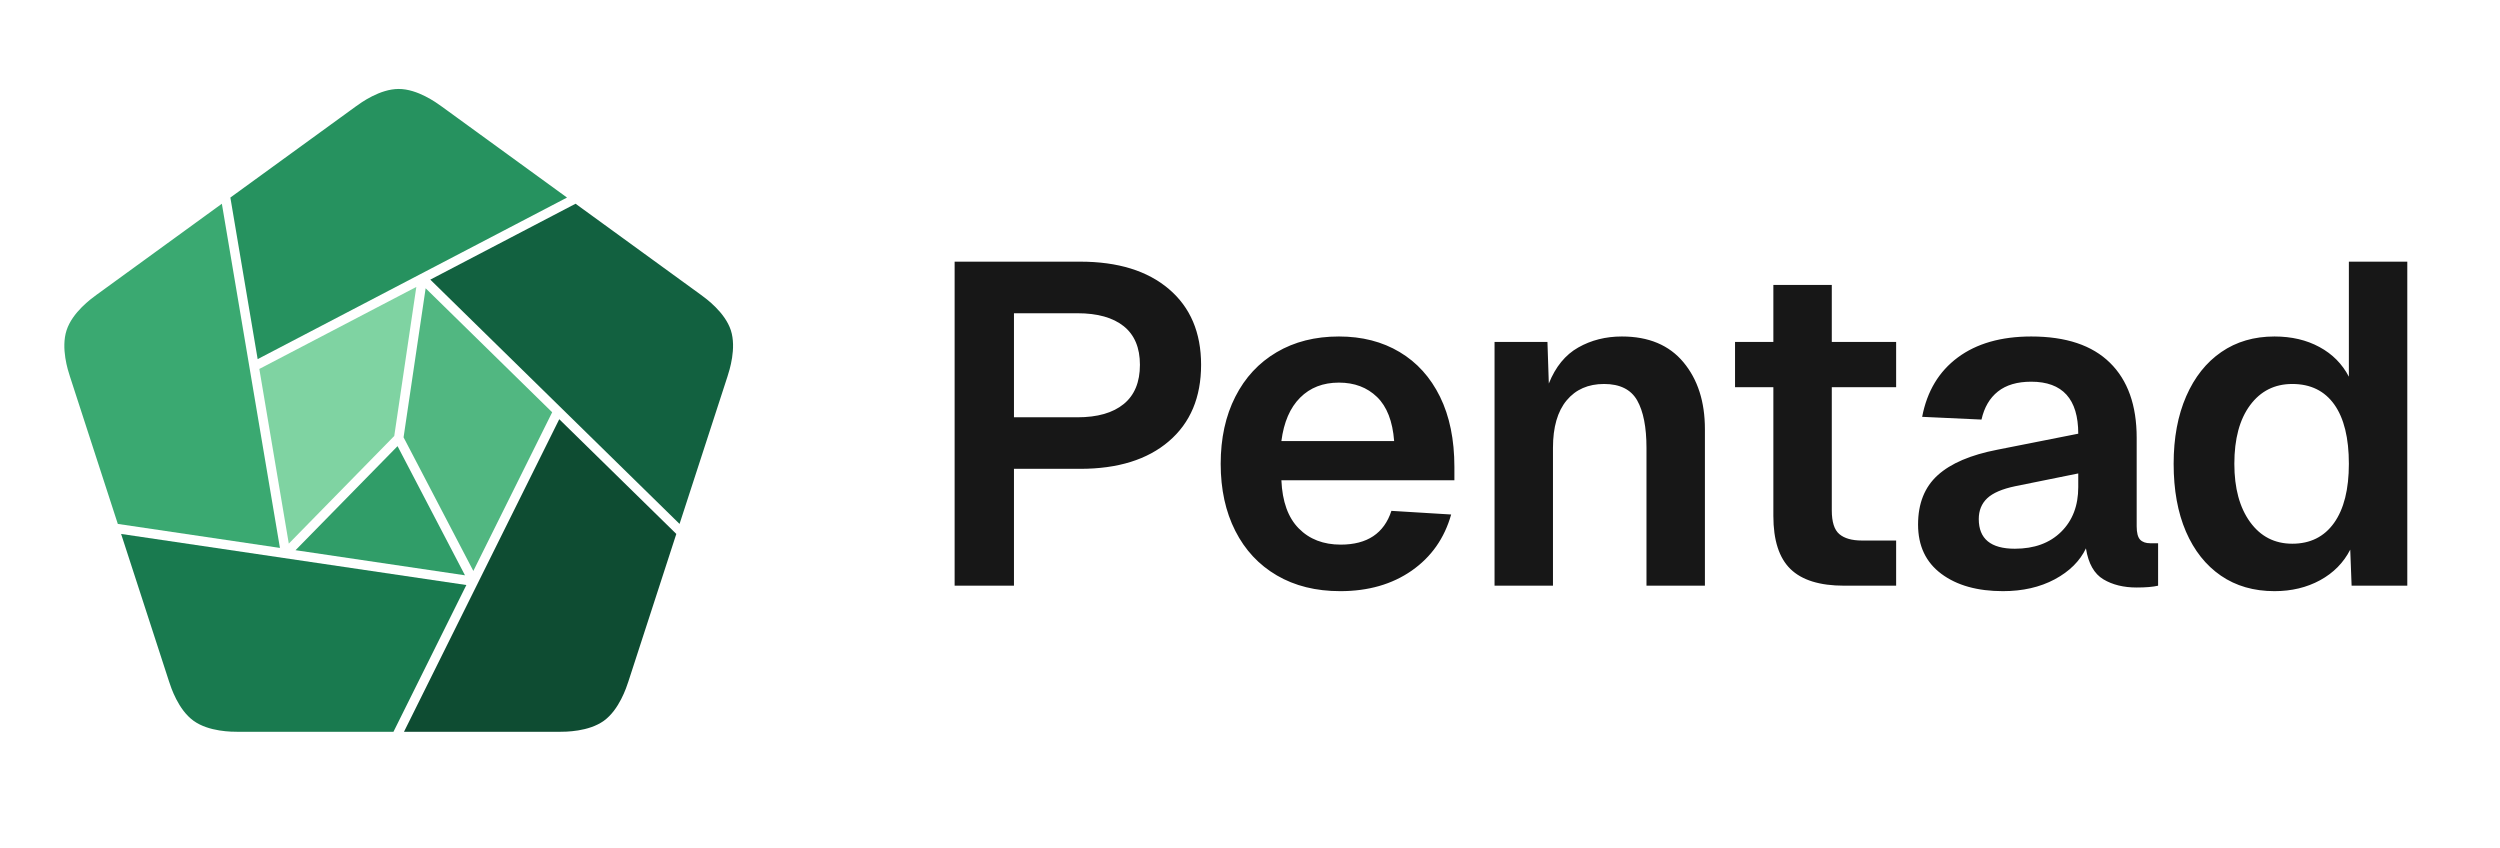
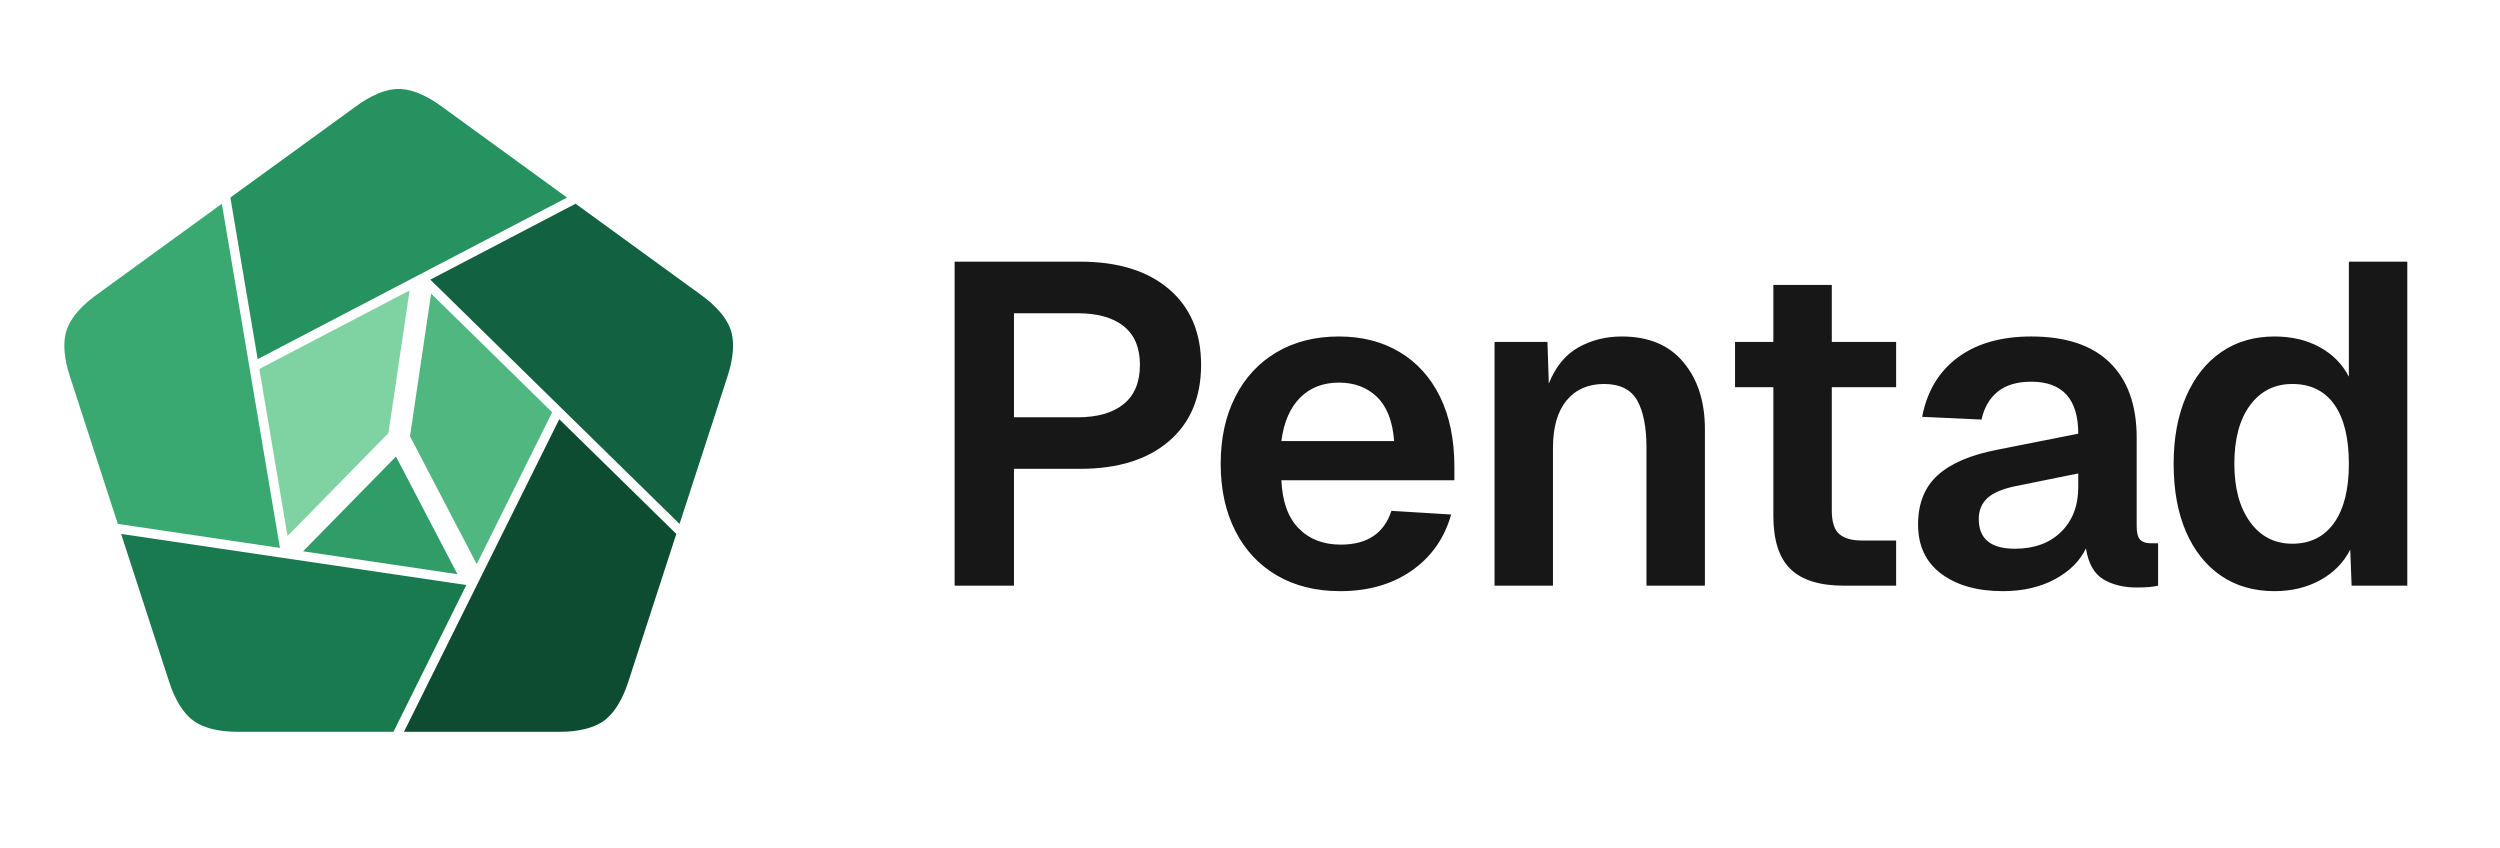
<svg xmlns="http://www.w3.org/2000/svg" viewBox="0 0 493.78 167.36" width="493.78" height="167.36" role="img" aria-label="Pentad">
  <path fill="#126140" d="M113.68 40.24L138.45 58.24C139.47 58.98 143.19 61.69 144.35 65.23C145.5 68.78 144.07 73.16 143.69 74.35L134.22 103.48L84.99 55.23Z" />
  <path fill="#0E4C32" d="M133.58 105.46L124.12 134.58C123.73 135.78 122.3 140.16 119.29 142.35C116.27 144.54 111.67 144.54 110.41 144.54L79.79 144.54L110.46 82.8Z" />
  <path fill="#197A4F" d="M77.71 144.54L47.08 144.54C45.83 144.54 41.22 144.54 38.21 142.35C35.19 140.16 33.77 135.78 33.38 134.58L23.92 105.46L92.11 115.55Z" />
  <path fill="#3AA971" d="M23.27 103.48L13.81 74.35C13.42 73.16 12 68.78 13.15 65.23C14.3 61.69 18.03 58.98 19.05 58.24L43.82 40.24L55.29 108.22Z" />
  <path fill="#26925F" d="M45.5 39.02L70.28 21.02C71.3 20.28 75.02 17.57 78.75 17.57C82.47 17.57 86.2 20.28 87.22 21.02L111.99 39.02L50.89 70.93Z" />
-   <path fill="#51B781" d="M79.71 86.38L84.07 56.94L109.06 81.43L93.49 112.77Z" />
-   <path fill="#309D68" d="M78.52 88.12L91.84 113.63L58.37 108.67Z" />
-   <path fill="#7FD3A2" d="M77.87 86.11L57.04 107.37L51.22 72.87L82.23 56.67Z" />
+   <path fill="#51B781" d="M80.98 86.17L85.15 57.99L109.06 81.43L94.16 111.42Z" />
+   <path fill="#309D68" d="M78.21 90.17L90.35 113.41L59.86 108.89Z" />
+   <path fill="#7FD3A2" d="M76.72 85.54L56.79 105.88L51.22 72.87L80.9 57.36Z" />
  <path fill="#171717" d="M188.55 115.68V51.68H213.34Q224.52 51.68 230.87 57.09Q237.23 62.5 237.23 72.05Q237.23 81.7 230.87 87.15Q224.52 92.6 213.34 92.6H200.27V115.68ZM200.27 82.42H212.8Q218.75 82.42 221.95 79.8Q225.15 77.19 225.15 72.05Q225.15 67 221.95 64.43Q218.75 61.87 212.8 61.87H200.27ZM264.72 116.76Q257.51 116.76 252.19 113.65Q246.87 110.54 243.99 104.86Q241.1 99.18 241.1 91.61Q241.1 84.04 243.99 78.36Q246.87 72.68 252.15 69.57Q257.42 66.46 264.45 66.46Q271.3 66.46 276.44 69.53Q281.58 72.59 284.42 78.36Q287.26 84.13 287.26 92.24V94.86H253.09Q253.36 101.17 256.52 104.37Q259.67 107.57 264.81 107.57Q272.65 107.57 274.82 100.9L286.62 101.62Q284.64 108.65 278.83 112.71Q273.01 116.76 264.72 116.76ZM253.09 87.11H275.36Q274.91 81.25 271.98 78.41Q269.05 75.57 264.45 75.57Q259.76 75.57 256.79 78.54Q253.81 81.52 253.09 87.11ZM295.19 115.68V67.54H305.64L305.91 75.75Q307.9 70.79 311.73 68.63Q315.56 66.46 320.34 66.46Q328.27 66.46 332.51 71.56Q336.74 76.65 336.74 84.76V115.68H325.2V88.46Q325.2 82.33 323.36 79.08Q321.51 75.84 316.82 75.84Q312.13 75.84 309.43 79.08Q306.73 82.33 306.73 88.46V115.68ZM364.24 115.68Q357.02 115.68 353.64 112.39Q350.26 109.1 350.26 101.89V76.47H342.69V67.54H350.26V56.28H361.8V67.54H374.51V76.47H361.8V100.81Q361.8 104.23 363.29 105.49Q364.78 106.76 367.75 106.76H374.51V115.68ZM395.6 116.76Q388.03 116.76 383.44 113.34Q378.84 109.91 378.84 103.6Q378.84 97.38 382.71 93.87Q386.59 90.35 394.52 88.82L410.48 85.66Q410.48 75.39 401.19 75.39Q397.05 75.39 394.61 77.33Q392.18 79.26 391.37 82.87L379.65 82.33Q381.09 74.76 386.68 70.61Q392.27 66.46 401.19 66.46Q411.47 66.46 416.74 71.65Q422.02 76.83 422.02 86.47V103.96Q422.02 105.85 422.69 106.58Q423.37 107.3 424.72 107.3H426.25V115.68Q424.72 116.04 422.02 116.04Q418.14 116.04 415.44 114.42Q412.73 112.8 412.01 108.38V108.29Q410.21 112.07 405.84 114.42Q401.46 116.76 395.6 116.76ZM397.95 108.38Q403.72 108.38 407.1 105.04Q410.48 101.71 410.48 96.21V93.51L398.04 96.03Q394.16 96.84 392.49 98.42Q390.83 100 390.83 102.52Q390.83 108.38 397.95 108.38ZM449.24 116.76Q443.11 116.76 438.65 113.7Q434.19 110.63 431.75 105Q429.32 99.36 429.32 91.61Q429.32 83.95 431.8 78.27Q434.28 72.59 438.74 69.53Q443.2 66.46 449.24 66.46Q454.29 66.46 458.12 68.54Q461.95 70.61 463.93 74.4V51.68H475.47V115.68H464.47L464.2 108.56Q462.22 112.43 458.25 114.6Q454.29 116.76 449.24 116.76ZM452.75 107.39Q458.07 107.39 461 103.29Q463.93 99.18 463.93 91.61Q463.93 83.95 461.05 79.89Q458.16 75.84 452.75 75.84Q447.53 75.84 444.42 80.03Q441.31 84.22 441.31 91.61Q441.31 98.82 444.42 103.11Q447.53 107.39 452.75 107.39Z" />
</svg>
